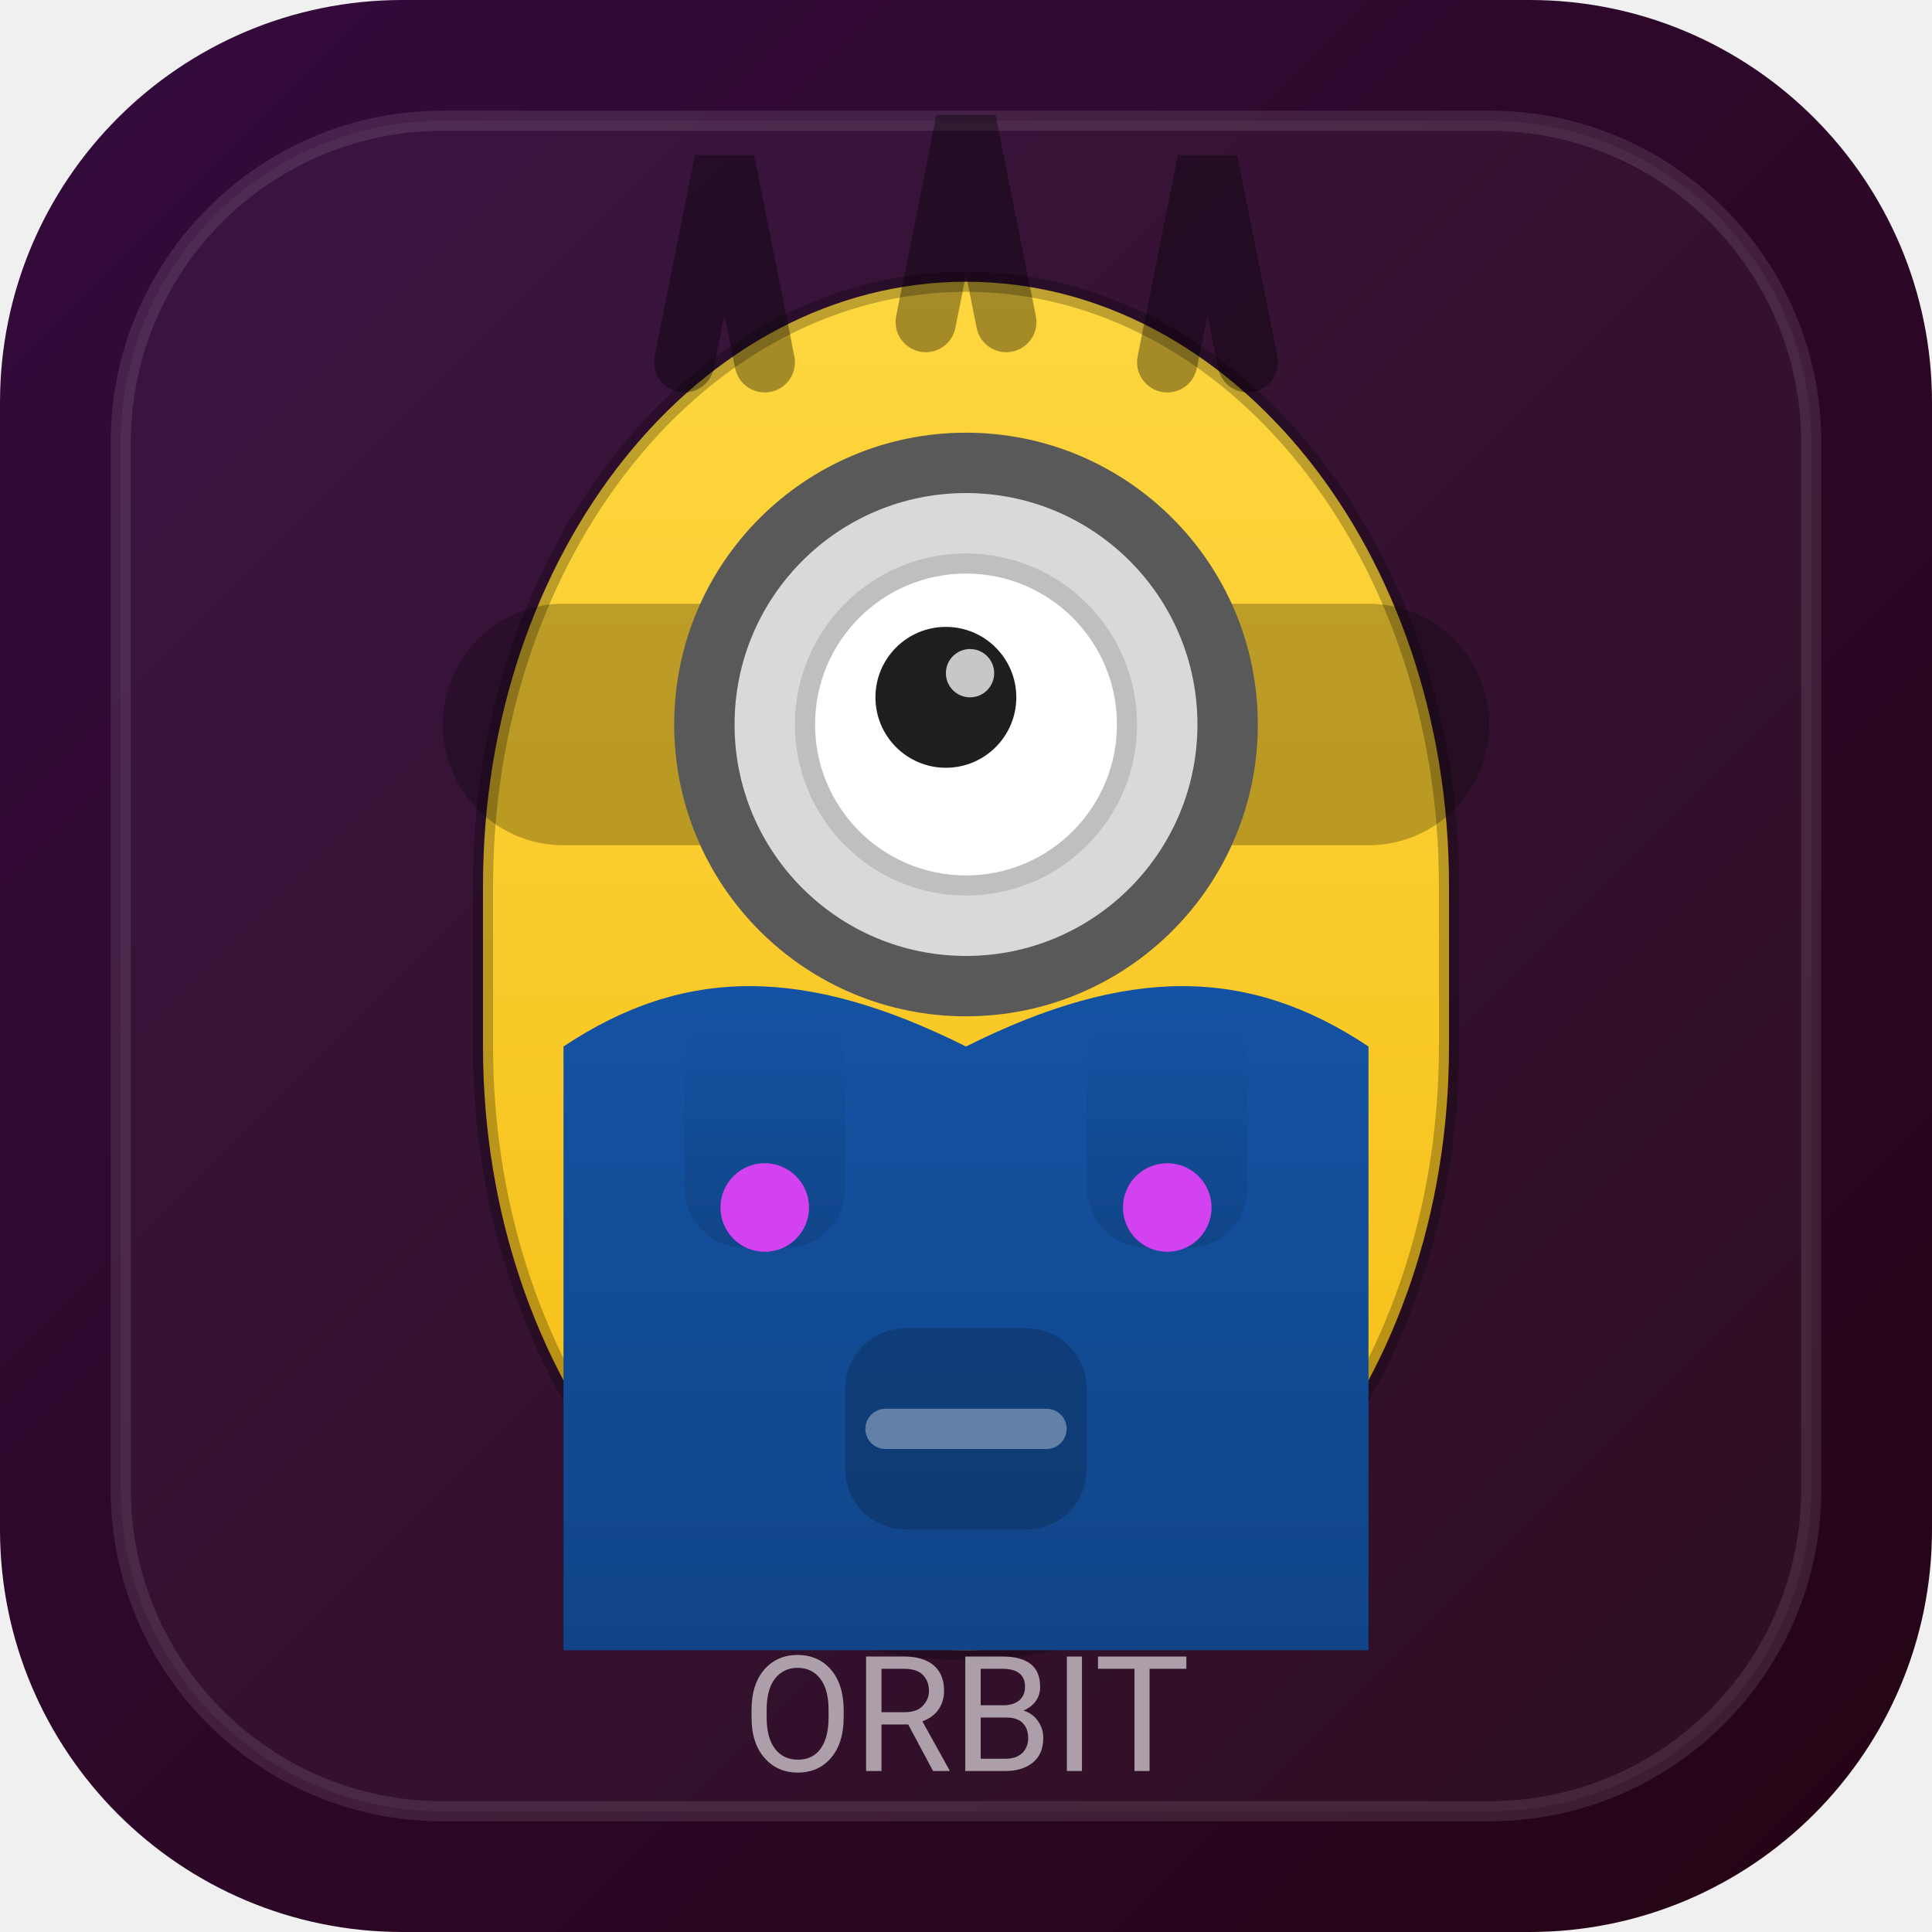
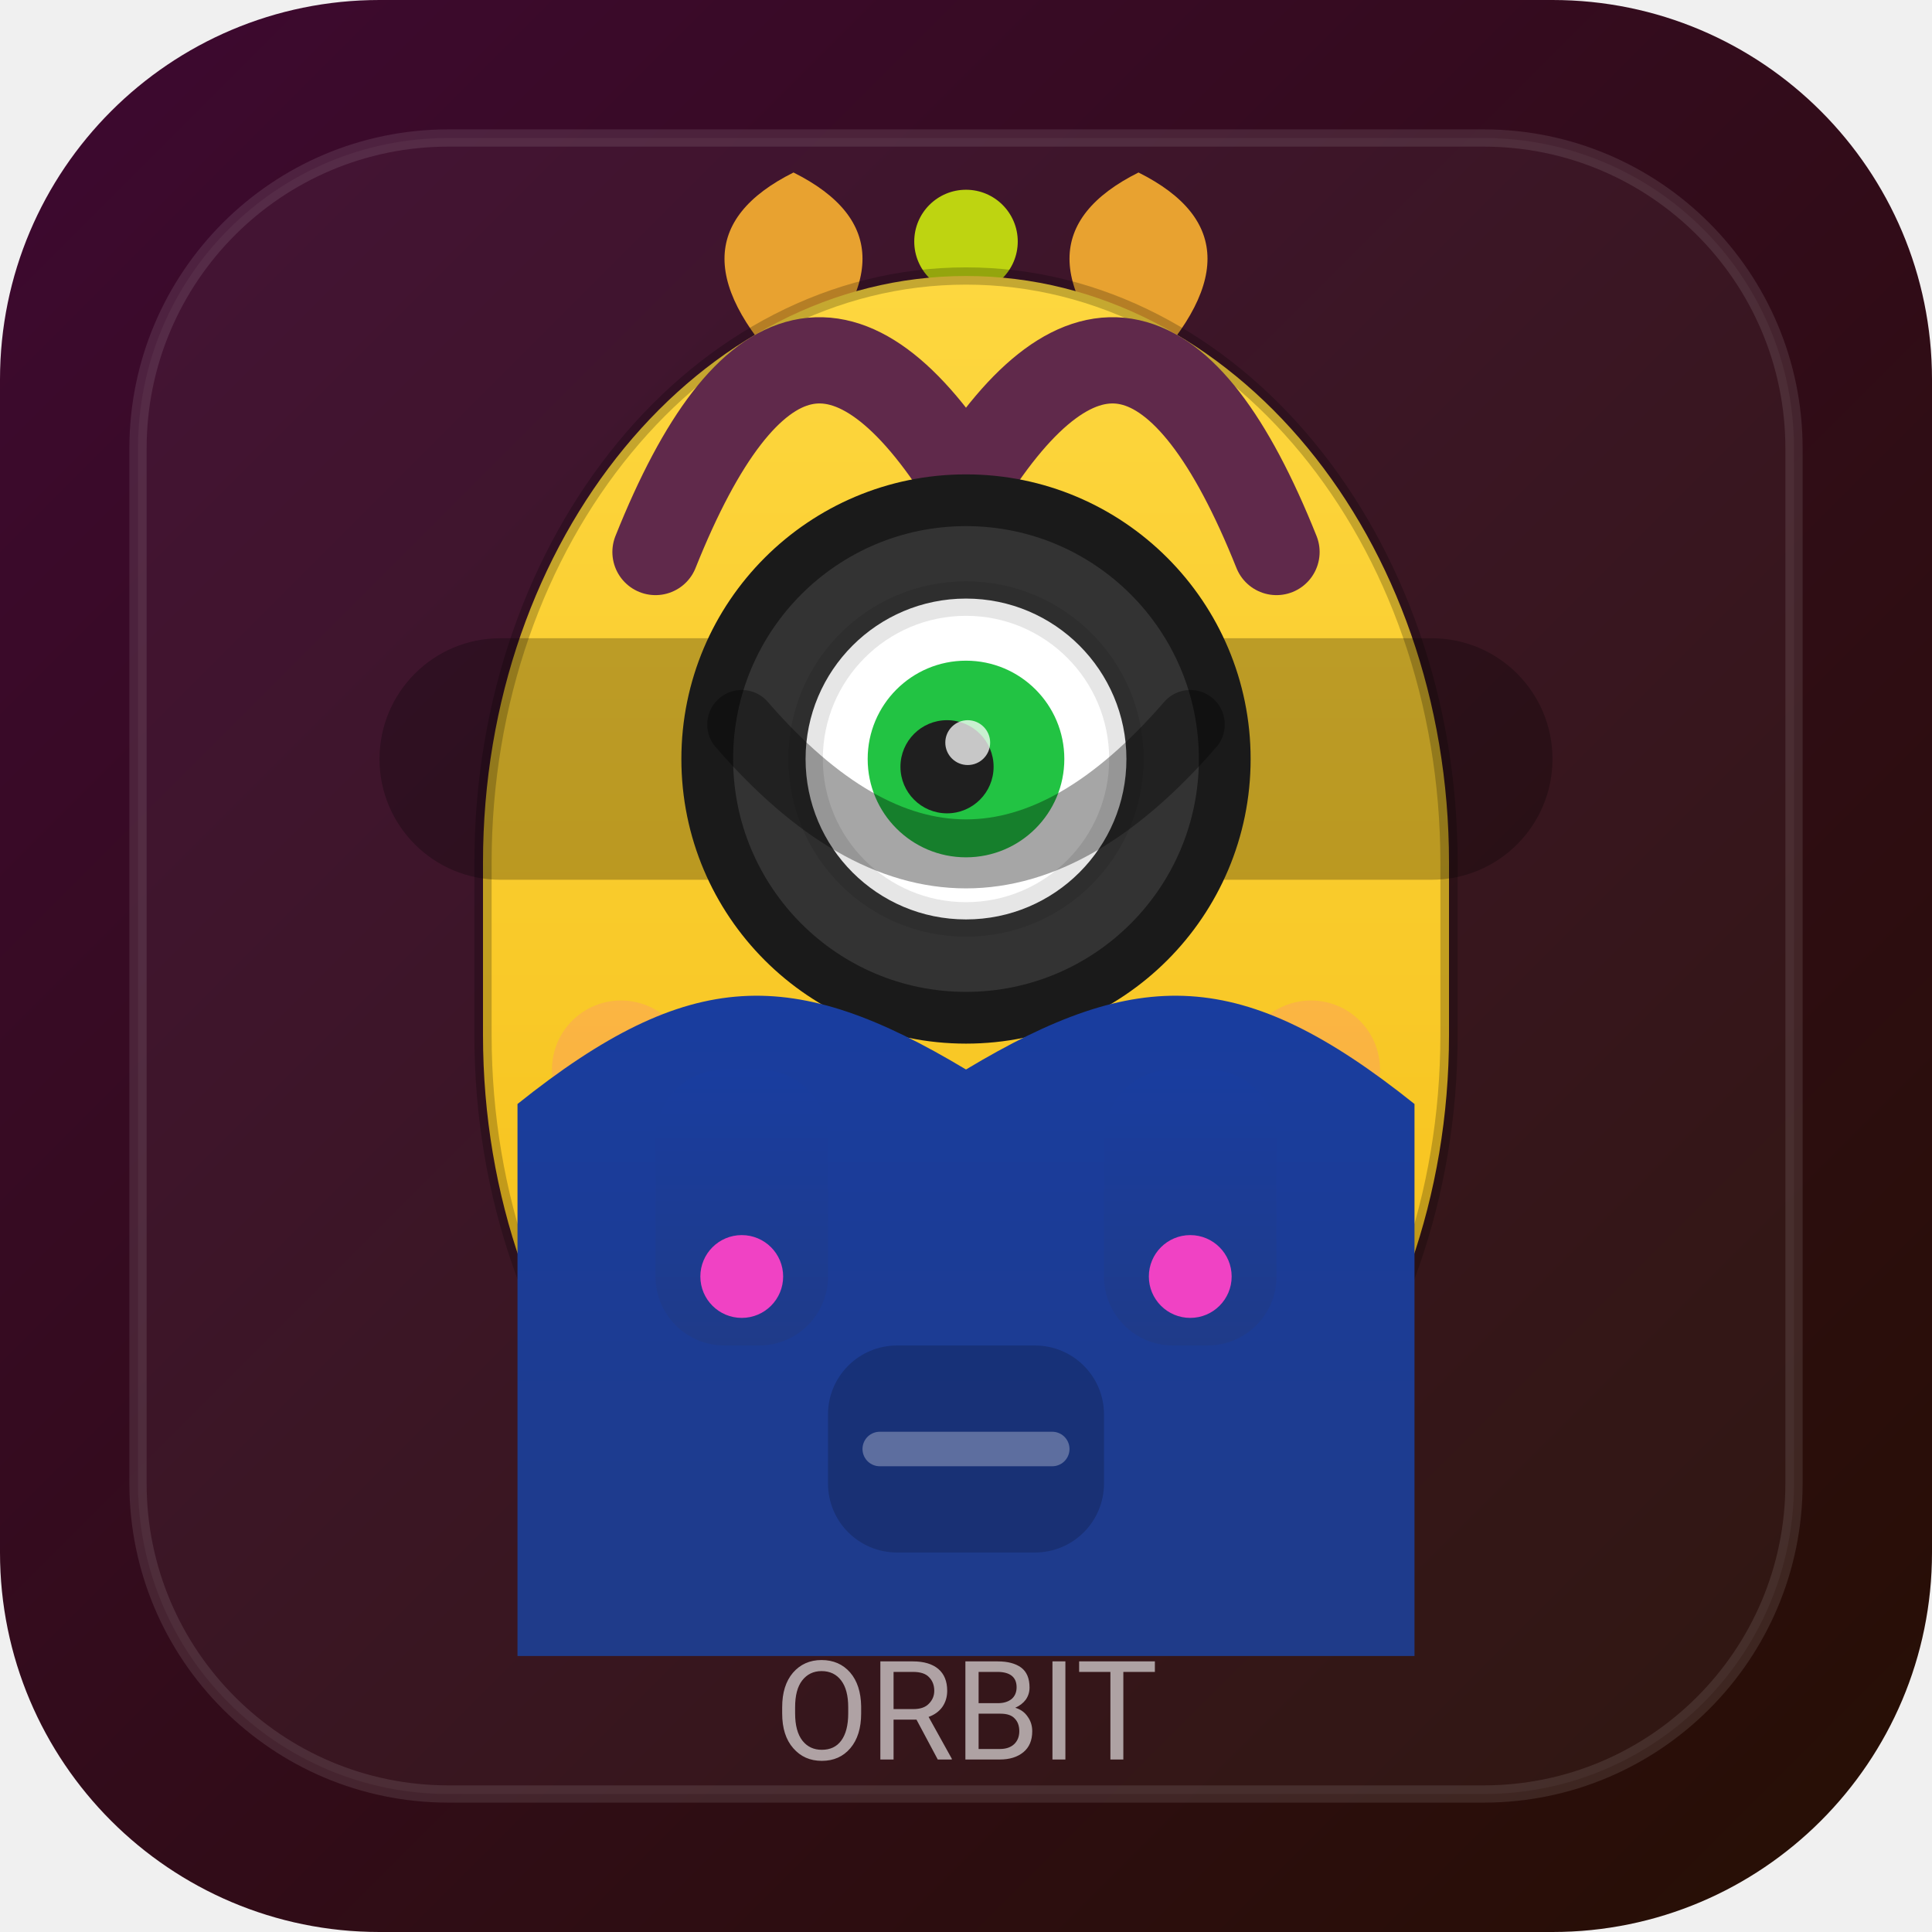
- <svg xmlns="http://www.w3.org/2000/svg" width="96" height="96" viewBox="0 0 96 96">
+ <svg xmlns="http://www.w3.org/2000/svg" width="112" height="112" viewBox="0 0 112 112">
  <defs>
    <linearGradient id="bg" x1="0" y1="0" x2="1" y2="1">
-       <stop offset="0" stop-color="hsl(290 70% 14%)" />
-       <stop offset="1" stop-color="hsl(330 80% 8%)" />
+       <stop offset="0" stop-color="hsl(315 75% 14%)" />
+       <stop offset="1" stop-color="hsl(21 85% 8%)" />
    </linearGradient>
    <linearGradient id="body" x1="0" y1="0" x2="0" y2="1">
      <stop offset="0" stop-color="hsl(48 98% 62%)" />
      <stop offset="1" stop-color="hsl(45 92% 52%)" />
    </linearGradient>
-     <linearGradient id="denim" x1="0" y1="0" x2="0" y2="1">
-       <stop offset="0" stop-color="hsl(214 78% 36%)" />
-       <stop offset="1" stop-color="hsl(214 78% 30%)" />
+     <linearGradient id="outfit" x1="0" y1="0" x2="0" y2="1">
+       <stop offset="0" stop-color="hsl(224 73% 36%)" />
+       <stop offset="1" stop-color="hsl(224 63% 33%)" />
    </linearGradient>
  </defs>
-   <rect x="0" y="0" width="96" height="96" rx="20" fill="url(#bg)" />
-   <rect x="6" y="6" width="84" height="84" rx="16" fill="rgba(255,255,255,0.04)" stroke="rgba(255,255,255,0.10)" />
-   <rect x="24" y="14" width="48" height="68" rx="30" fill="url(#body)" stroke="rgba(0,0,0,0.25)" />
-   <path d="M 34 18 L 36 8 L 38 18 M 46 16 L 48 6 L 50 16 M 58 18 L 60 8 L 62 18" stroke="rgba(0,0,0,0.35)" stroke-width="3" stroke-linecap="round" fill="none" />
-   <rect x="22" y="30" width="52" height="12" rx="6" fill="rgba(0,0,0,0.25)" />
-   <circle cx="48" cy="36" r="13" fill="hsl(0 0% 85%)" stroke="hsl(0 0% 35%)" stroke-width="3" />
-   <circle cx="48" cy="36" r="8" fill="white" stroke="hsl(0 0% 75%)" stroke-width="1" />
-   <circle cx="47" cy="34.65" r="3.5" fill="hsl(0 0% 12%)" />
-   <circle cx="48.2" cy="33.45" r="1.2" fill="rgba(255,255,255,0.75)" />
-   <path d="M 38 56 Q 48 66 58 56" stroke="rgba(0,0,0,0.45)" stroke-width="3" stroke-linecap="round" fill="none" />
-   <path d="M 28 52 C 34 48 40 48 48 52 C 56 48 62 48 68 52 L 68 82 L 28 82 Z" fill="url(#denim)" />
-   <rect x="34" y="50" width="8" height="12" rx="3" fill="url(#denim)" />
-   <rect x="54" y="50" width="8" height="12" rx="3" fill="url(#denim)" />
-   <circle cx="38" cy="60" r="2.2" fill="hsl(290 85% 60%)" />
-   <circle cx="58" cy="60" r="2.2" fill="hsl(290 85% 60%)" />
-   <rect x="42" y="66" width="12" height="10" rx="3" fill="rgba(0,0,0,0.18)" />
-   <path d="M 44 71 L 52 71" stroke="rgba(255,255,255,0.35)" stroke-width="2" stroke-linecap="round" />
-   <text x="48" y="88" text-anchor="middle" font-family="ui-sans-serif, system-ui, -apple-system, Segoe UI, Roboto, Helvetica, Arial" font-size="8" fill="rgba(255,255,255,0.60)">ORBIT</text>
+   <rect x="0" y="0" width="112" height="112" rx="22" fill="url(#bg)" />
+   <rect x="8" y="8" width="96" height="96" rx="18" fill="rgba(255,255,255,0.04)" stroke="rgba(255,255,255,0.10)" />
+   <path d="M 46 22 Q 38 14 46 10 Q 54 14 46 22" fill="hsl(37 80% 55%)" />
+   <path d="M 66 22 Q 74 14 66 10 Q 58 14 66 22" fill="hsl(37 80% 55%)" />
+   <circle cx="56" cy="14" r="3" fill="hsl(67 85% 45%)" />
+   <rect x="28" y="16" width="56" height="78" rx="34" fill="url(#body)" stroke="rgba(0,0,0,0.22)" />
+   <path d="M 38 32 Q 46 12 56 28 Q 66 12 74 32" stroke="hsl(323 40% 27%)" stroke-width="5" stroke-linecap="round" fill="none" />
+   <rect x="22" y="37" width="68" height="14" rx="7" fill="rgba(0,0,0,0.25)" />
+   <circle cx="56" cy="44" r="15" fill="hsl(0 0% 20%)" stroke="hsl(0 0% 10%)" stroke-width="3" />
+   <circle cx="56" cy="44" r="9.3" fill="white" stroke="rgba(0,0,0,0.10)" stroke-width="2" />
+   <circle cx="56" cy="44" r="5.7" fill="hsl(132 70% 45%)" />
+   <circle cx="54.9" cy="44.45" r="2.7" fill="hsl(0 0% 12%)" />
+   <circle cx="56.1" cy="43.05" r="1.3" fill="rgba(255,255,255,0.75)" />
+   <path d="M 43 42 Q 56 57 69 42" stroke="rgba(0,0,0,0.35)" stroke-width="4" stroke-linecap="round" fill="none" />
+   <circle cx="36" cy="62" r="4" fill="rgba(255,120,150,0.25)" />
+   <circle cx="76" cy="62" r="4" fill="rgba(255,120,150,0.25)" />
+   <path d="M 42 68 Q 52 64 56 68 Q 60 72 70 68" stroke="rgba(0,0,0,0.45)" stroke-width="3" stroke-linecap="round" fill="none" />
+   <path d="M 30 64 C 40 56 46 56 56 62 C 66 56 72 56 82 64 L 82 96 L 30 96 Z" fill="url(#outfit)" />
+   <rect x="38" y="62" width="10" height="16" rx="4" fill="url(#outfit)" />
+   <rect x="64" y="62" width="10" height="16" rx="4" fill="url(#outfit)" />
+   <circle cx="43" cy="74" r="2.4" fill="hsl(315 85% 60%)" />
+   <circle cx="69" cy="74" r="2.4" fill="hsl(315 85% 60%)" />
+   <rect x="48" y="78" width="16" height="12" rx="4" fill="rgba(0,0,0,0.18)" />
+   <path d="M 51 84 L 61 84" stroke="rgba(255,255,255,0.30)" stroke-width="2" stroke-linecap="round" />
+   <text x="56" y="102" text-anchor="middle" font-family="ui-sans-serif, system-ui, -apple-system, Segoe UI, Roboto, Helvetica, Arial" font-size="8" fill="rgba(255,255,255,0.60)">ORBIT</text>
</svg>
